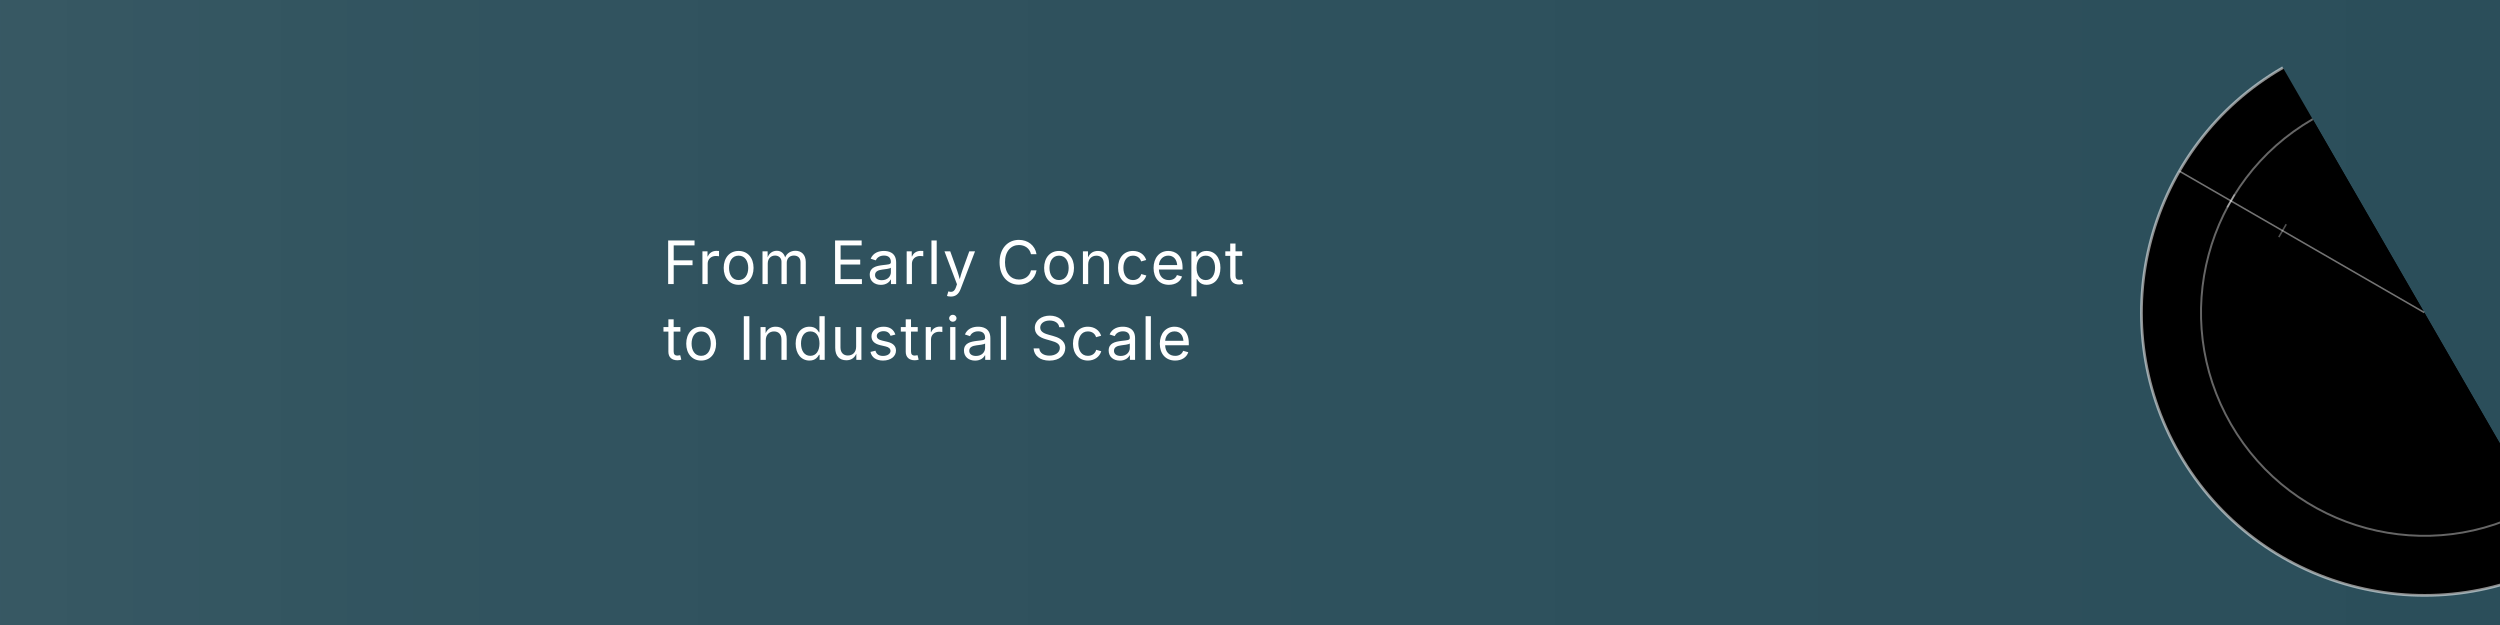
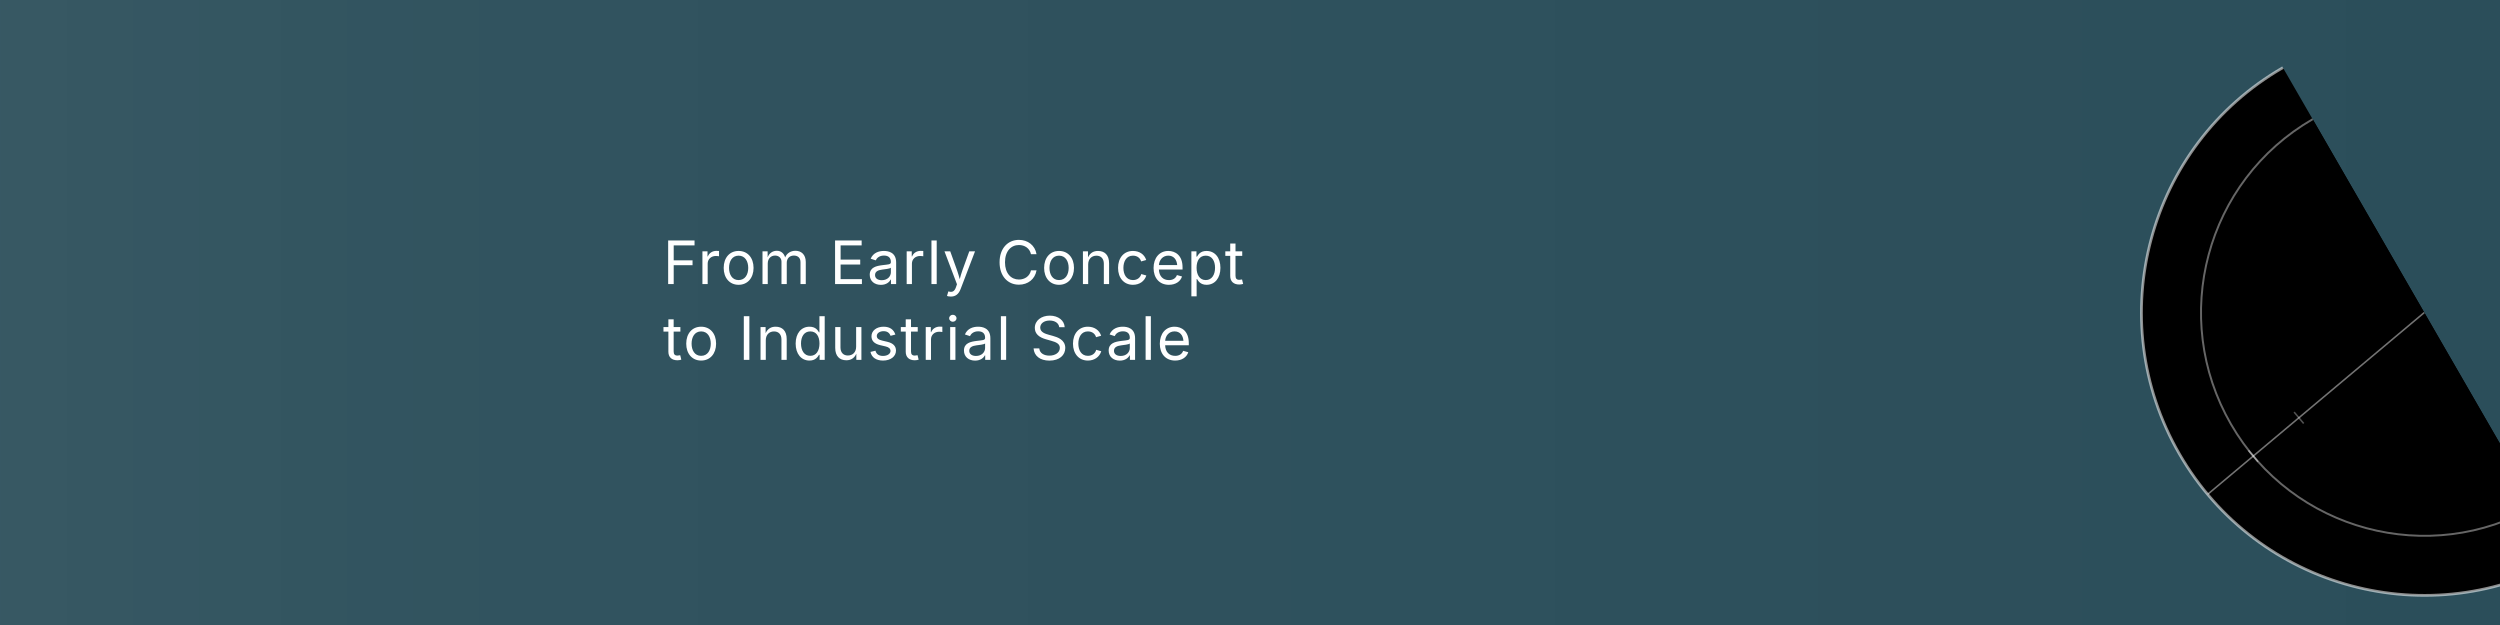
<svg xmlns="http://www.w3.org/2000/svg" width="1584" height="396" viewBox="0 0 1584 396">
  <defs>
    <linearGradient id="heroFade" x1="0" y1="0" x2="1" y2="0">
      <stop offset="0%" stop-color="white" stop-opacity="0.24" />
      <stop offset="20%" stop-color="white" stop-opacity="0.12" />
      <stop offset="100%" stop-color="white" stop-opacity="0" />
    </linearGradient>
    <clipPath id="topRight">
      <rect x="210" y="0" width="210" height="210" />
    </clipPath>
  </defs>
  <rect width="1584" height="396" fill="#2B4E5A" />
  <rect width="1584" height="396" fill="url(#heroFade)" opacity="0.24" />
  <g transform="translate(1338,0) scale(0.943)">
    <g transform="rotate(-120 210 210)">
      <path d="M20 210 A190 190 0 0 1 400 210" stroke="white" stroke-width="1.75" stroke-opacity="0.55" vector-effect="non-scaling-stroke" />
      <path d="M60 210 A150 150 0 0 1 360 210" stroke="white" stroke-width="1.25" stroke-opacity="0.40" vector-effect="non-scaling-stroke" />
    </g>
-     <g transform="rotate(-150 210 210)">
+     <g transform="rotate(140 210 210)">
      <line x1="210" y1="210" x2="400" y2="210" stroke="white" stroke-width="1" stroke-opacity="0.45" vector-effect="non-scaling-stroke" />
      <line x1="360" y1="205" x2="360" y2="215" stroke="white" stroke-width="1" stroke-opacity="0.40" vector-effect="non-scaling-stroke" />
      <line x1="320" y1="205" x2="320" y2="215" stroke="white" stroke-width="1" stroke-opacity="0.32" vector-effect="non-scaling-stroke" />
    </g>
  </g>
  <g font-family="Public Sans, system-ui, -apple-system, BlinkMacSystemFont, sans-serif" font-weight="400" font-size="38" fill="#FFFFFF" letter-spacing="0.8">
    <text x="420" y="180">
      From Early Concept
      <tspan x="420" dy="48">to Industrial Scale</tspan>
    </text>
  </g>
</svg>
